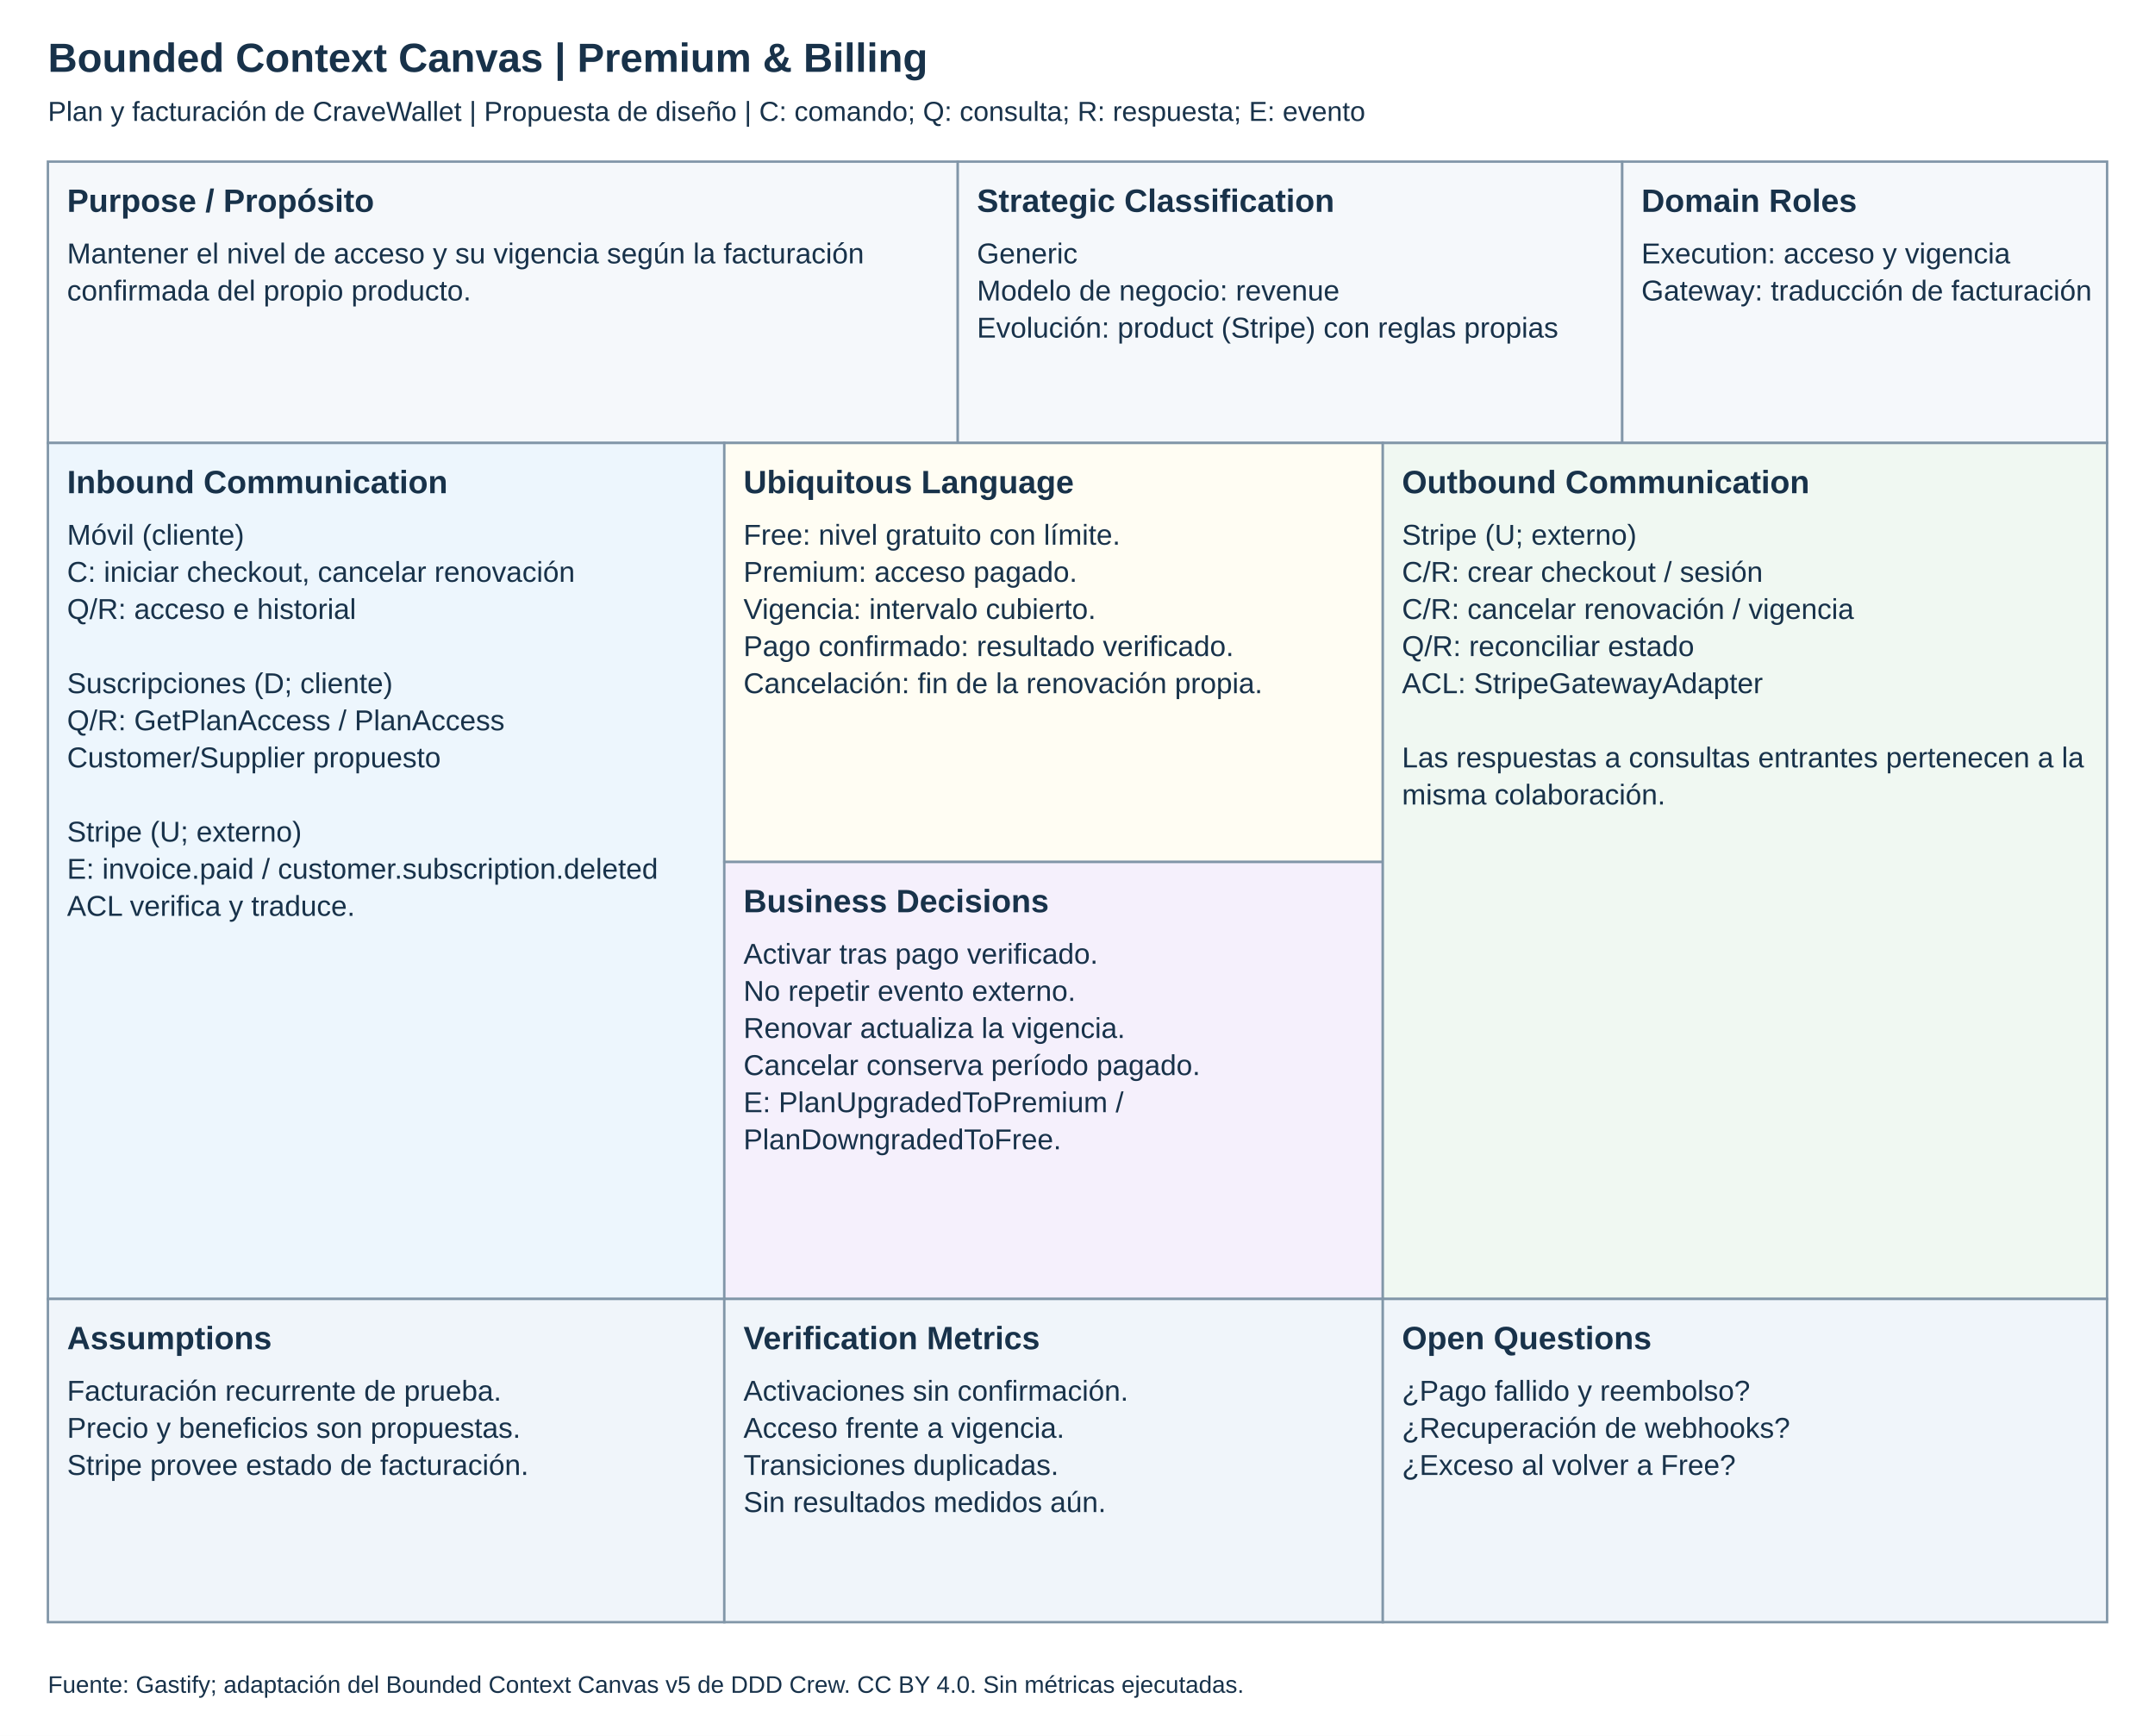
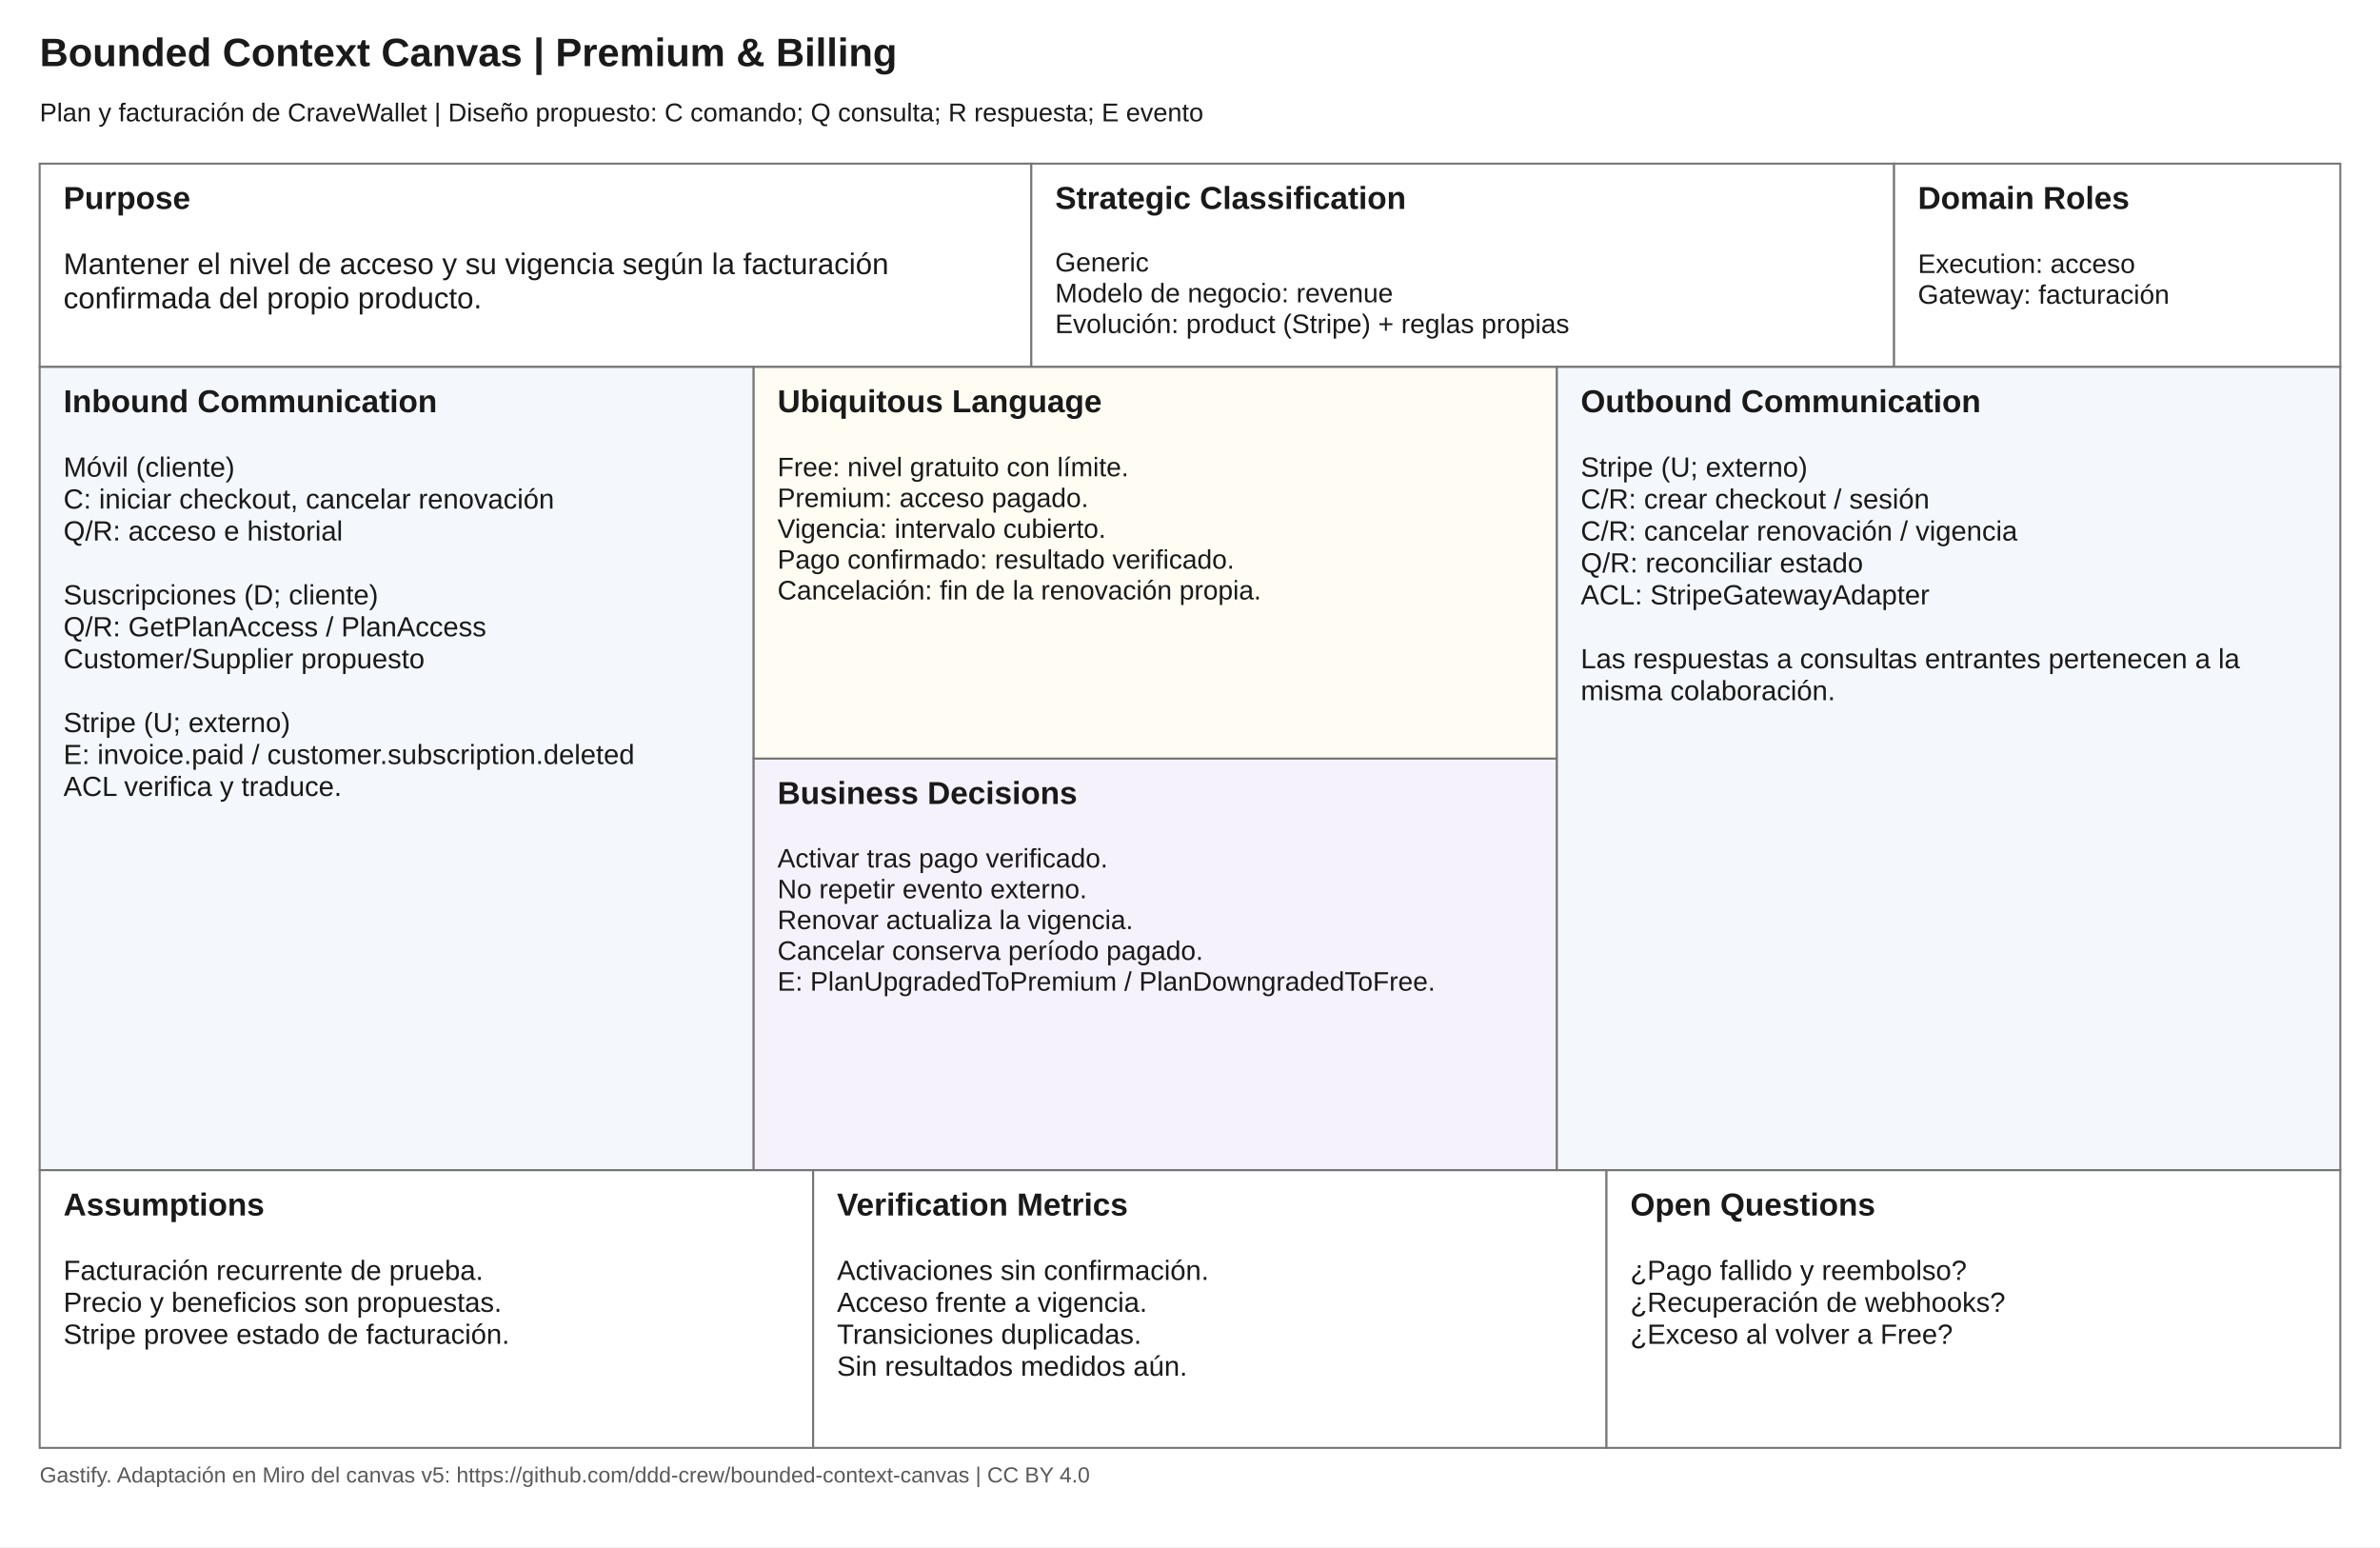
- <svg xmlns="http://www.w3.org/2000/svg" width="1800" height="1450" viewBox="0 0 1800 1450">
-   <rect width="100%" height="100%" fill="white" />
-   <text x="40" y="60" font-family="Arial,sans-serif" font-size="34" font-weight="bold" fill="#18324a">Bounded Context Canvas | Premium &amp; Billing</text>
-   <text x="40" y="101" font-family="Arial,sans-serif" font-size="23" font-weight="normal" fill="#18324a">Plan y facturación de CraveWallet | Propuesta de diseño | C: comando; Q: consulta; R: respuesta; E: evento</text>
-   <rect x="40" y="135" width="760" height="235" fill="#f5f8fb" stroke="#8196a8" stroke-width="2" />
-   <text x="56" y="177" font-family="Arial,sans-serif" font-size="27" font-weight="bold" fill="#18324a">Purpose / Propósito</text>
-   <text x="56" y="220" font-family="Arial,sans-serif" font-size="24" font-weight="normal" fill="#18324a">Mantener el nivel de acceso y su vigencia según la facturación</text>
-   <text x="56" y="251" font-family="Arial,sans-serif" font-size="24" font-weight="normal" fill="#18324a">confirmada del propio producto.</text>
-   <rect x="800" y="135" width="555" height="235" fill="#f5f8fb" stroke="#8196a8" stroke-width="2" />
-   <text x="816" y="177" font-family="Arial,sans-serif" font-size="27" font-weight="bold" fill="#18324a">Strategic Classification</text>
-   <text x="816" y="220" font-family="Arial,sans-serif" font-size="24" font-weight="normal" fill="#18324a">Generic</text>
-   <text x="816" y="251" font-family="Arial,sans-serif" font-size="24" font-weight="normal" fill="#18324a">Modelo de negocio: revenue</text>
-   <text x="816" y="282" font-family="Arial,sans-serif" font-size="24" font-weight="normal" fill="#18324a">Evolución: product (Stripe) con reglas propias</text>
-   <rect x="1355" y="135" width="405" height="235" fill="#f5f8fb" stroke="#8196a8" stroke-width="2" />
-   <text x="1371" y="177" font-family="Arial,sans-serif" font-size="27" font-weight="bold" fill="#18324a">Domain Roles</text>
-   <text x="1371" y="220" font-family="Arial,sans-serif" font-size="24" font-weight="normal" fill="#18324a">Execution: acceso y vigencia</text>
-   <text x="1371" y="251" font-family="Arial,sans-serif" font-size="24" font-weight="normal" fill="#18324a">Gateway: traducción de facturación</text>
-   <rect x="40" y="370" width="565" height="715" fill="#edf6fd" stroke="#8196a8" stroke-width="2" />
-   <text x="56" y="412" font-family="Arial,sans-serif" font-size="27" font-weight="bold" fill="#18324a">Inbound Communication</text>
-   <text x="56" y="455" font-family="Arial,sans-serif" font-size="24" font-weight="normal" fill="#18324a">Móvil (cliente)</text>
-   <text x="56" y="486" font-family="Arial,sans-serif" font-size="24" font-weight="normal" fill="#18324a">C: iniciar checkout, cancelar renovación</text>
-   <text x="56" y="517" font-family="Arial,sans-serif" font-size="24" font-weight="normal" fill="#18324a">Q/R: acceso e historial</text>
-   <text x="56" y="548" font-family="Arial,sans-serif" font-size="24" font-weight="normal" fill="#18324a" />
-   <text x="56" y="579" font-family="Arial,sans-serif" font-size="24" font-weight="normal" fill="#18324a">Suscripciones (D; cliente)</text>
-   <text x="56" y="610" font-family="Arial,sans-serif" font-size="24" font-weight="normal" fill="#18324a">Q/R: GetPlanAccess / PlanAccess</text>
-   <text x="56" y="641" font-family="Arial,sans-serif" font-size="24" font-weight="normal" fill="#18324a">Customer/Supplier propuesto</text>
-   <text x="56" y="672" font-family="Arial,sans-serif" font-size="24" font-weight="normal" fill="#18324a" />
-   <text x="56" y="703" font-family="Arial,sans-serif" font-size="24" font-weight="normal" fill="#18324a">Stripe (U; externo)</text>
-   <text x="56" y="734" font-family="Arial,sans-serif" font-size="24" font-weight="normal" fill="#18324a">E: invoice.paid / customer.subscription.deleted</text>
-   <text x="56" y="765" font-family="Arial,sans-serif" font-size="24" font-weight="normal" fill="#18324a">ACL verifica y traduce.</text>
-   <rect x="605" y="370" width="550" height="350" fill="#fffdf3" stroke="#8196a8" stroke-width="2" />
-   <text x="621" y="412" font-family="Arial,sans-serif" font-size="27" font-weight="bold" fill="#18324a">Ubiquitous Language</text>
-   <text x="621" y="455" font-family="Arial,sans-serif" font-size="24" font-weight="normal" fill="#18324a">Free: nivel gratuito con límite.</text>
-   <text x="621" y="486" font-family="Arial,sans-serif" font-size="24" font-weight="normal" fill="#18324a">Premium: acceso pagado.</text>
-   <text x="621" y="517" font-family="Arial,sans-serif" font-size="24" font-weight="normal" fill="#18324a">Vigencia: intervalo cubierto.</text>
-   <text x="621" y="548" font-family="Arial,sans-serif" font-size="24" font-weight="normal" fill="#18324a">Pago confirmado: resultado verificado.</text>
-   <text x="621" y="579" font-family="Arial,sans-serif" font-size="24" font-weight="normal" fill="#18324a">Cancelación: fin de la renovación propia.</text>
-   <rect x="605" y="720" width="550" height="365" fill="#f5f0fc" stroke="#8196a8" stroke-width="2" />
-   <text x="621" y="762" font-family="Arial,sans-serif" font-size="27" font-weight="bold" fill="#18324a">Business Decisions</text>
-   <text x="621" y="805" font-family="Arial,sans-serif" font-size="24" font-weight="normal" fill="#18324a">Activar tras pago verificado.</text>
-   <text x="621" y="836" font-family="Arial,sans-serif" font-size="24" font-weight="normal" fill="#18324a">No repetir evento externo.</text>
-   <text x="621" y="867" font-family="Arial,sans-serif" font-size="24" font-weight="normal" fill="#18324a">Renovar actualiza la vigencia.</text>
-   <text x="621" y="898" font-family="Arial,sans-serif" font-size="24" font-weight="normal" fill="#18324a">Cancelar conserva período pagado.</text>
-   <text x="621" y="929" font-family="Arial,sans-serif" font-size="24" font-weight="normal" fill="#18324a">E: PlanUpgradedToPremium /</text>
-   <text x="621" y="960" font-family="Arial,sans-serif" font-size="24" font-weight="normal" fill="#18324a">PlanDowngradedToFree.</text>
-   <rect x="1155" y="370" width="605" height="715" fill="#f0f8f2" stroke="#8196a8" stroke-width="2" />
-   <text x="1171" y="412" font-family="Arial,sans-serif" font-size="27" font-weight="bold" fill="#18324a">Outbound Communication</text>
-   <text x="1171" y="455" font-family="Arial,sans-serif" font-size="24" font-weight="normal" fill="#18324a">Stripe (U; externo)</text>
-   <text x="1171" y="486" font-family="Arial,sans-serif" font-size="24" font-weight="normal" fill="#18324a">C/R: crear checkout / sesión</text>
-   <text x="1171" y="517" font-family="Arial,sans-serif" font-size="24" font-weight="normal" fill="#18324a">C/R: cancelar renovación / vigencia</text>
-   <text x="1171" y="548" font-family="Arial,sans-serif" font-size="24" font-weight="normal" fill="#18324a">Q/R: reconciliar estado</text>
-   <text x="1171" y="579" font-family="Arial,sans-serif" font-size="24" font-weight="normal" fill="#18324a">ACL: StripeGatewayAdapter</text>
-   <text x="1171" y="610" font-family="Arial,sans-serif" font-size="24" font-weight="normal" fill="#18324a" />
-   <text x="1171" y="641" font-family="Arial,sans-serif" font-size="24" font-weight="normal" fill="#18324a">Las respuestas a consultas entrantes pertenecen a la</text>
-   <text x="1171" y="672" font-family="Arial,sans-serif" font-size="24" font-weight="normal" fill="#18324a">misma colaboración.</text>
-   <rect x="40" y="1085" width="565" height="270" fill="#f0f5fa" stroke="#8196a8" stroke-width="2" />
-   <text x="56" y="1127" font-family="Arial,sans-serif" font-size="27" font-weight="bold" fill="#18324a">Assumptions</text>
-   <text x="56" y="1170" font-family="Arial,sans-serif" font-size="24" font-weight="normal" fill="#18324a">Facturación recurrente de prueba.</text>
-   <text x="56" y="1201" font-family="Arial,sans-serif" font-size="24" font-weight="normal" fill="#18324a">Precio y beneficios son propuestas.</text>
-   <text x="56" y="1232" font-family="Arial,sans-serif" font-size="24" font-weight="normal" fill="#18324a">Stripe provee estado de facturación.</text>
-   <rect x="605" y="1085" width="550" height="270" fill="#f0f5fa" stroke="#8196a8" stroke-width="2" />
-   <text x="621" y="1127" font-family="Arial,sans-serif" font-size="27" font-weight="bold" fill="#18324a">Verification Metrics</text>
-   <text x="621" y="1170" font-family="Arial,sans-serif" font-size="24" font-weight="normal" fill="#18324a">Activaciones sin confirmación.</text>
-   <text x="621" y="1201" font-family="Arial,sans-serif" font-size="24" font-weight="normal" fill="#18324a">Acceso frente a vigencia.</text>
-   <text x="621" y="1232" font-family="Arial,sans-serif" font-size="24" font-weight="normal" fill="#18324a">Transiciones duplicadas.</text>
-   <text x="621" y="1263" font-family="Arial,sans-serif" font-size="24" font-weight="normal" fill="#18324a">Sin resultados medidos aún.</text>
-   <rect x="1155" y="1085" width="605" height="270" fill="#f0f5fa" stroke="#8196a8" stroke-width="2" />
-   <text x="1171" y="1127" font-family="Arial,sans-serif" font-size="27" font-weight="bold" fill="#18324a">Open Questions</text>
-   <text x="1171" y="1170" font-family="Arial,sans-serif" font-size="24" font-weight="normal" fill="#18324a">¿Pago fallido y reembolso?</text>
-   <text x="1171" y="1201" font-family="Arial,sans-serif" font-size="24" font-weight="normal" fill="#18324a">¿Recuperación de webhooks?</text>
-   <text x="1171" y="1232" font-family="Arial,sans-serif" font-size="24" font-weight="normal" fill="#18324a">¿Exceso al volver a Free?</text>
-   <text x="40" y="1414" font-family="Arial,sans-serif" font-size="20" font-weight="normal" fill="#18324a">Fuente: Gastify; adaptación del Bounded Context Canvas v5 de DDD Crew. CC BY 4.0. Sin métricas ejecutadas.</text>
+ <svg xmlns="http://www.w3.org/2000/svg" width="2400" height="1560" viewBox="0 0 2400 1560">
+   <rect width="2400" height="1560" fill="#ffffff" />
+   <rect x="40.0" y="165.0" width="1000.0" height="205.0" fill="#ffffff" stroke="#757575" stroke-width="2" data-miro-id="3458764686427232388" />
+   <rect x="1040.0" y="165.0" width="870.0" height="205.0" fill="#ffffff" stroke="#757575" stroke-width="2" data-miro-id="3458764686427232391" />
+   <rect x="1910.0" y="165.0" width="450.0" height="205.0" fill="#ffffff" stroke="#757575" stroke-width="2" data-miro-id="3458764686427232394" />
+   <rect x="40.0" y="370.0" width="720.0" height="810.0" fill="#f4f8fc" stroke="#757575" stroke-width="2" data-miro-id="3458764686427232397" />
+   <rect x="760.0" y="370.0" width="810.0" height="395.0" fill="#fffdf3" stroke="#757575" stroke-width="2" data-miro-id="3458764686427232401" />
+   <rect x="760.0" y="765.0" width="810.0" height="415.0" fill="#f6f2fb" stroke="#757575" stroke-width="2" data-miro-id="3458764686427232404" />
+   <rect x="1570.0" y="370.0" width="790.0" height="810.0" fill="#f4f8fc" stroke="#757575" stroke-width="2" data-miro-id="3458764686427232407" />
+   <rect x="40.0" y="1180.0" width="780.0" height="280.0" fill="#ffffff" stroke="#757575" stroke-width="2" data-miro-id="3458764686427232410" />
+   <rect x="820.0" y="1180.0" width="800.0" height="280.0" fill="#ffffff" stroke="#757575" stroke-width="2" data-miro-id="3458764686427232413" />
+   <rect x="1620.0" y="1180.0" width="740.0" height="280.0" fill="#ffffff" stroke="#757575" stroke-width="2" data-miro-id="3458764686427232416" />
+   <text x="40.0" y="66.7" fill="#1a1a1a" font-family="Arial,sans-serif" font-size="40.0" font-weight="bold" data-miro-id="3458764686427232385">Bounded Context Canvas | Premium &amp; Billing</text>
+   <text x="40.0" y="122.38" fill="#1a1a1a" font-family="Arial,sans-serif" font-size="26.0" font-weight="normal" data-miro-id="3458764686427232386">Plan y facturación de CraveWallet | Diseño propuesto: C comando; Q consulta; R respuesta; E evento</text>
+   <text x="40.0" y="1494.86" fill="#595959" font-family="Arial,sans-serif" font-size="22.0" font-weight="normal" data-miro-id="3458764686427232387">Gastify. Adaptación en Miro del canvas v5: https://github.com/ddd-crew/bounded-context-canvas | CC BY 4.0</text>
+   <text x="64.0" y="210.66" fill="#1a1a1a" font-family="Arial,sans-serif" font-size="32.0" font-weight="bold" data-miro-id="3458764686427232389">Purpose</text>
+   <text x="64.0" y="276.4" fill="#1a1a1a" font-family="Arial,sans-serif" font-size="30.0" font-weight="normal" data-miro-id="3458764686427232390">Mantener el nivel de acceso y su vigencia según la facturación</text>
+   <text x="64.0" y="310.9" fill="#1a1a1a" font-family="Arial,sans-serif" font-size="30.0" font-weight="normal" data-miro-id="3458764686427232390">confirmada del propio producto.</text>
+   <text x="1064.0" y="210.66" fill="#1a1a1a" font-family="Arial,sans-serif" font-size="32.0" font-weight="bold" data-miro-id="3458764686427232392">Strategic Classification</text>
+   <text x="1064.0" y="273.76" fill="#1a1a1a" font-family="Arial,sans-serif" font-size="27.0" font-weight="normal" data-miro-id="3458764686427232393">Generic</text>
+   <text x="1064.0" y="304.81" fill="#1a1a1a" font-family="Arial,sans-serif" font-size="27.0" font-weight="normal" data-miro-id="3458764686427232393">Modelo de negocio: revenue</text>
+   <text x="1064.0" y="335.86" fill="#1a1a1a" font-family="Arial,sans-serif" font-size="27.0" font-weight="normal" data-miro-id="3458764686427232393">Evolución: product (Stripe) + reglas propias</text>
+   <text x="1934.0" y="210.66" fill="#1a1a1a" font-family="Arial,sans-serif" font-size="32.0" font-weight="bold" data-miro-id="3458764686427232395">Domain Roles</text>
+   <text x="1934.0" y="275.26" fill="#1a1a1a" font-family="Arial,sans-serif" font-size="27.0" font-weight="normal" data-miro-id="3458764686427232396">Execution: acceso</text>
+   <text x="1934.0" y="306.31" fill="#1a1a1a" font-family="Arial,sans-serif" font-size="27.0" font-weight="normal" data-miro-id="3458764686427232396">Gateway: facturación</text>
+   <text x="64.0" y="415.66" fill="#1a1a1a" font-family="Arial,sans-serif" font-size="32.0" font-weight="bold" data-miro-id="3458764686427232398">Inbound Communication</text>
+   <text x="64.0" y="480.64" fill="#1a1a1a" font-family="Arial,sans-serif" font-size="28.0" font-weight="normal" data-miro-id="3458764686427232400">Móvil (cliente)</text>
+   <text x="64.0" y="512.84" fill="#1a1a1a" font-family="Arial,sans-serif" font-size="28.0" font-weight="normal" data-miro-id="3458764686427232400">C: iniciar checkout, cancelar renovación</text>
+   <text x="64.0" y="545.04" fill="#1a1a1a" font-family="Arial,sans-serif" font-size="28.0" font-weight="normal" data-miro-id="3458764686427232400">Q/R: acceso e historial</text>
+   <text x="64.0" y="577.24" fill="#1a1a1a" font-family="Arial,sans-serif" font-size="28.0" font-weight="normal" data-miro-id="3458764686427232400" />
+   <text x="64.0" y="609.44" fill="#1a1a1a" font-family="Arial,sans-serif" font-size="28.0" font-weight="normal" data-miro-id="3458764686427232400">Suscripciones (D; cliente)</text>
+   <text x="64.0" y="641.64" fill="#1a1a1a" font-family="Arial,sans-serif" font-size="28.0" font-weight="normal" data-miro-id="3458764686427232400">Q/R: GetPlanAccess / PlanAccess</text>
+   <text x="64.0" y="673.84" fill="#1a1a1a" font-family="Arial,sans-serif" font-size="28.0" font-weight="normal" data-miro-id="3458764686427232400">Customer/Supplier propuesto</text>
+   <text x="64.0" y="706.04" fill="#1a1a1a" font-family="Arial,sans-serif" font-size="28.0" font-weight="normal" data-miro-id="3458764686427232400" />
+   <text x="64.0" y="738.24" fill="#1a1a1a" font-family="Arial,sans-serif" font-size="28.0" font-weight="normal" data-miro-id="3458764686427232400">Stripe (U; externo)</text>
+   <text x="64.0" y="770.44" fill="#1a1a1a" font-family="Arial,sans-serif" font-size="28.0" font-weight="normal" data-miro-id="3458764686427232400">E: invoice.paid / customer.subscription.deleted</text>
+   <text x="64.0" y="802.64" fill="#1a1a1a" font-family="Arial,sans-serif" font-size="28.0" font-weight="normal" data-miro-id="3458764686427232400">ACL verifica y traduce.</text>
+   <text x="784.0" y="415.66" fill="#1a1a1a" font-family="Arial,sans-serif" font-size="32.0" font-weight="bold" data-miro-id="3458764686427232402">Ubiquitous Language</text>
+   <text x="784.0" y="480.26" fill="#1a1a1a" font-family="Arial,sans-serif" font-size="27.0" font-weight="normal" data-miro-id="3458764686427232403">Free: nivel gratuito con límite.</text>
+   <text x="784.0" y="511.31" fill="#1a1a1a" font-family="Arial,sans-serif" font-size="27.0" font-weight="normal" data-miro-id="3458764686427232403">Premium: acceso pagado.</text>
+   <text x="784.0" y="542.36" fill="#1a1a1a" font-family="Arial,sans-serif" font-size="27.0" font-weight="normal" data-miro-id="3458764686427232403">Vigencia: intervalo cubierto.</text>
+   <text x="784.0" y="573.41" fill="#1a1a1a" font-family="Arial,sans-serif" font-size="27.0" font-weight="normal" data-miro-id="3458764686427232403">Pago confirmado: resultado verificado.</text>
+   <text x="784.0" y="604.46" fill="#1a1a1a" font-family="Arial,sans-serif" font-size="27.0" font-weight="normal" data-miro-id="3458764686427232403">Cancelación: fin de la renovación propia.</text>
+   <text x="784.0" y="810.66" fill="#1a1a1a" font-family="Arial,sans-serif" font-size="32.0" font-weight="bold" data-miro-id="3458764686427232405">Business Decisions</text>
+   <text x="784.0" y="874.76" fill="#1a1a1a" font-family="Arial,sans-serif" font-size="27.0" font-weight="normal" data-miro-id="3458764686427232406">Activar tras pago verificado.</text>
+   <text x="784.0" y="905.81" fill="#1a1a1a" font-family="Arial,sans-serif" font-size="27.0" font-weight="normal" data-miro-id="3458764686427232406">No repetir evento externo.</text>
+   <text x="784.0" y="936.86" fill="#1a1a1a" font-family="Arial,sans-serif" font-size="27.0" font-weight="normal" data-miro-id="3458764686427232406">Renovar actualiza la vigencia.</text>
+   <text x="784.0" y="967.91" fill="#1a1a1a" font-family="Arial,sans-serif" font-size="27.0" font-weight="normal" data-miro-id="3458764686427232406">Cancelar conserva período pagado.</text>
+   <text x="784.0" y="998.96" fill="#1a1a1a" font-family="Arial,sans-serif" font-size="27.0" font-weight="normal" data-miro-id="3458764686427232406">E: PlanUpgradedToPremium / PlanDowngradedToFree.</text>
+   <text x="1594.0" y="415.66" fill="#1a1a1a" font-family="Arial,sans-serif" font-size="32.0" font-weight="bold" data-miro-id="3458764686427232408">Outbound Communication</text>
+   <text x="1594.0" y="480.64" fill="#1a1a1a" font-family="Arial,sans-serif" font-size="28.0" font-weight="normal" data-miro-id="3458764686427232409">Stripe (U; externo)</text>
+   <text x="1594.0" y="512.84" fill="#1a1a1a" font-family="Arial,sans-serif" font-size="28.0" font-weight="normal" data-miro-id="3458764686427232409">C/R: crear checkout / sesión</text>
+   <text x="1594.0" y="545.04" fill="#1a1a1a" font-family="Arial,sans-serif" font-size="28.0" font-weight="normal" data-miro-id="3458764686427232409">C/R: cancelar renovación / vigencia</text>
+   <text x="1594.0" y="577.24" fill="#1a1a1a" font-family="Arial,sans-serif" font-size="28.0" font-weight="normal" data-miro-id="3458764686427232409">Q/R: reconciliar estado</text>
+   <text x="1594.0" y="609.44" fill="#1a1a1a" font-family="Arial,sans-serif" font-size="28.0" font-weight="normal" data-miro-id="3458764686427232409">ACL: StripeGatewayAdapter</text>
+   <text x="1594.0" y="641.64" fill="#1a1a1a" font-family="Arial,sans-serif" font-size="28.0" font-weight="normal" data-miro-id="3458764686427232409" />
+   <text x="1594.0" y="673.84" fill="#1a1a1a" font-family="Arial,sans-serif" font-size="28.0" font-weight="normal" data-miro-id="3458764686427232409">Las respuestas a consultas entrantes pertenecen a la</text>
+   <text x="1594.0" y="706.04" fill="#1a1a1a" font-family="Arial,sans-serif" font-size="28.0" font-weight="normal" data-miro-id="3458764686427232409">misma colaboración.</text>
+   <text x="64.0" y="1225.66" fill="#1a1a1a" font-family="Arial,sans-serif" font-size="32.0" font-weight="bold" data-miro-id="3458764686427232411">Assumptions</text>
+   <text x="64.0" y="1290.64" fill="#1a1a1a" font-family="Arial,sans-serif" font-size="28.0" font-weight="normal" data-miro-id="3458764686427232412">Facturación recurrente de prueba.</text>
+   <text x="64.0" y="1322.84" fill="#1a1a1a" font-family="Arial,sans-serif" font-size="28.0" font-weight="normal" data-miro-id="3458764686427232412">Precio y beneficios son propuestas.</text>
+   <text x="64.0" y="1355.04" fill="#1a1a1a" font-family="Arial,sans-serif" font-size="28.0" font-weight="normal" data-miro-id="3458764686427232412">Stripe provee estado de facturación.</text>
+   <text x="844.0" y="1225.66" fill="#1a1a1a" font-family="Arial,sans-serif" font-size="32.0" font-weight="bold" data-miro-id="3458764686427232414">Verification Metrics</text>
+   <text x="844.0" y="1290.64" fill="#1a1a1a" font-family="Arial,sans-serif" font-size="28.0" font-weight="normal" data-miro-id="3458764686427232415">Activaciones sin confirmación.</text>
+   <text x="844.0" y="1322.84" fill="#1a1a1a" font-family="Arial,sans-serif" font-size="28.0" font-weight="normal" data-miro-id="3458764686427232415">Acceso frente a vigencia.</text>
+   <text x="844.0" y="1355.04" fill="#1a1a1a" font-family="Arial,sans-serif" font-size="28.0" font-weight="normal" data-miro-id="3458764686427232415">Transiciones duplicadas.</text>
+   <text x="844.0" y="1387.24" fill="#1a1a1a" font-family="Arial,sans-serif" font-size="28.0" font-weight="normal" data-miro-id="3458764686427232415">Sin resultados medidos aún.</text>
+   <text x="1644.0" y="1225.66" fill="#1a1a1a" font-family="Arial,sans-serif" font-size="32.0" font-weight="bold" data-miro-id="3458764686427232417">Open Questions</text>
+   <text x="1644.0" y="1290.64" fill="#1a1a1a" font-family="Arial,sans-serif" font-size="28.0" font-weight="normal" data-miro-id="3458764686427232418">¿Pago fallido y reembolso?</text>
+   <text x="1644.0" y="1322.84" fill="#1a1a1a" font-family="Arial,sans-serif" font-size="28.0" font-weight="normal" data-miro-id="3458764686427232418">¿Recuperación de webhooks?</text>
+   <text x="1644.0" y="1355.04" fill="#1a1a1a" font-family="Arial,sans-serif" font-size="28.0" font-weight="normal" data-miro-id="3458764686427232418">¿Exceso al volver a Free?</text>
</svg>
